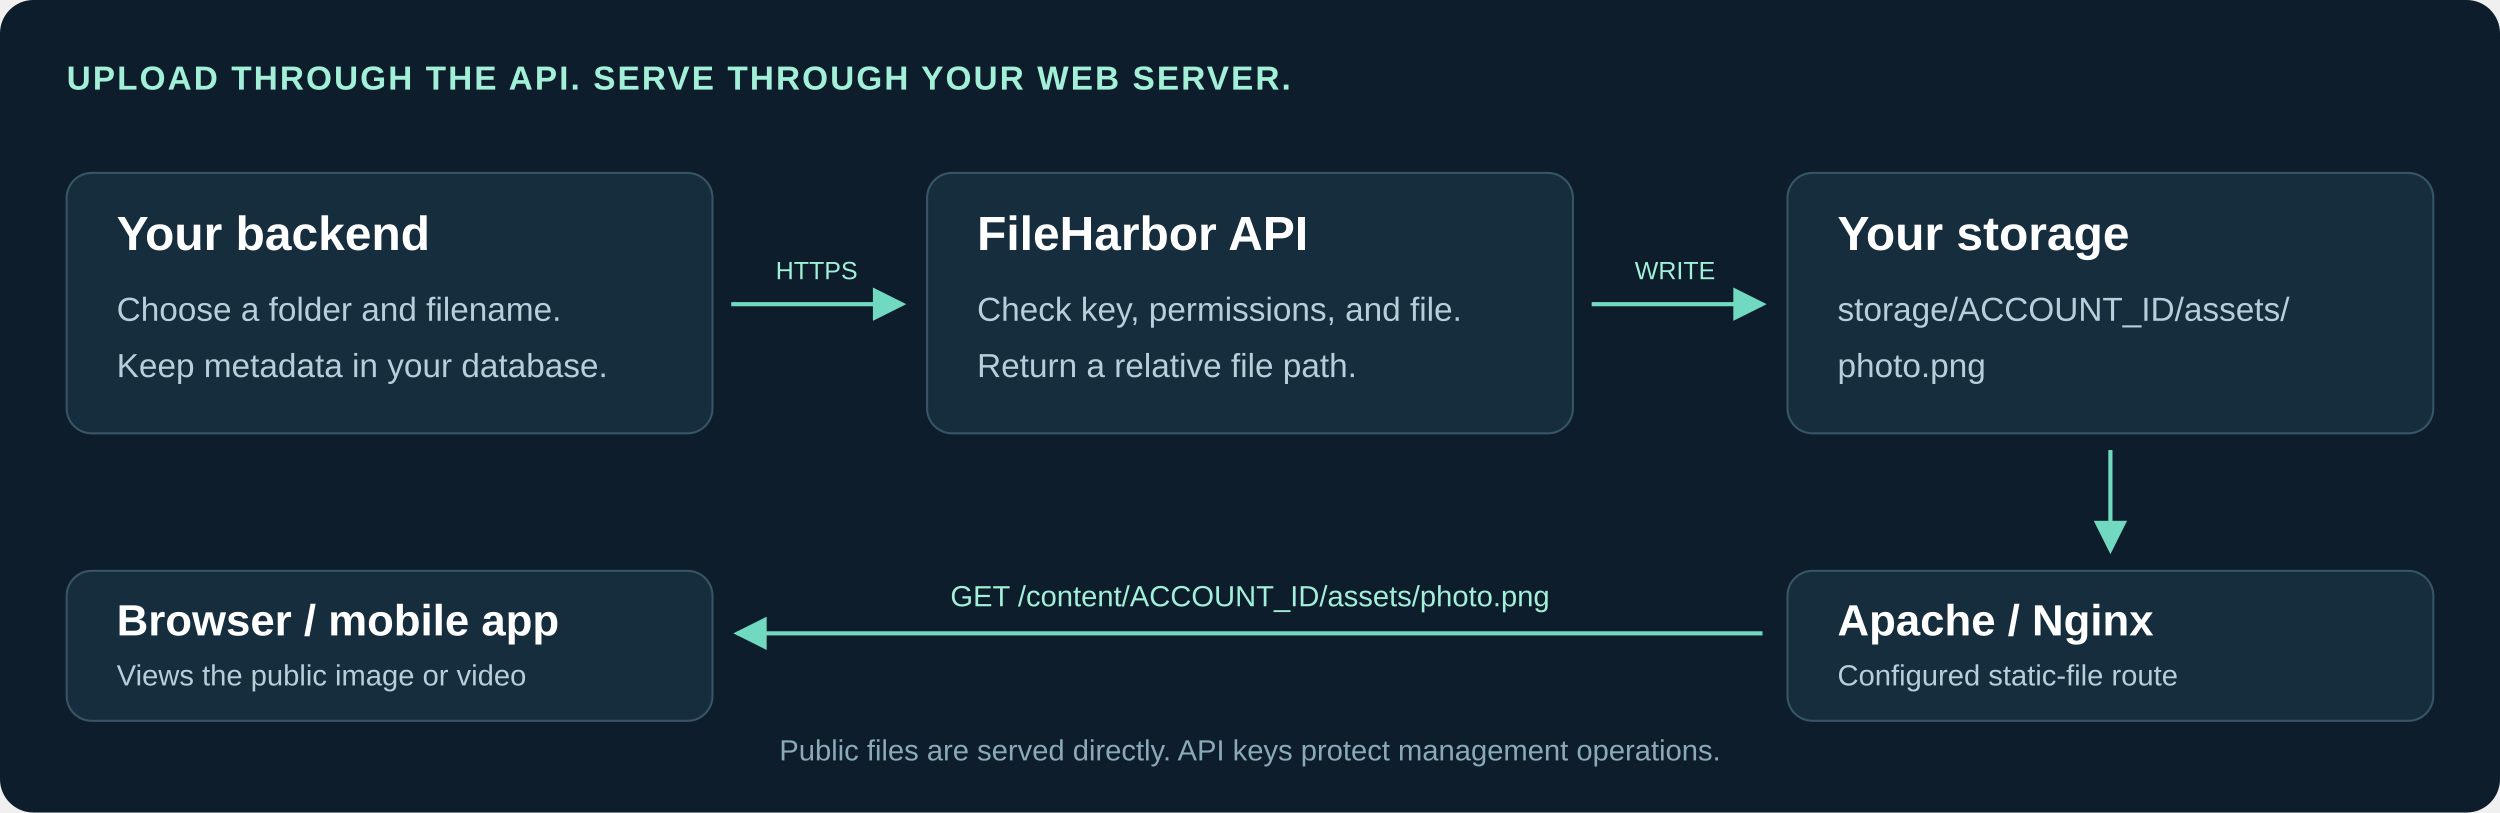
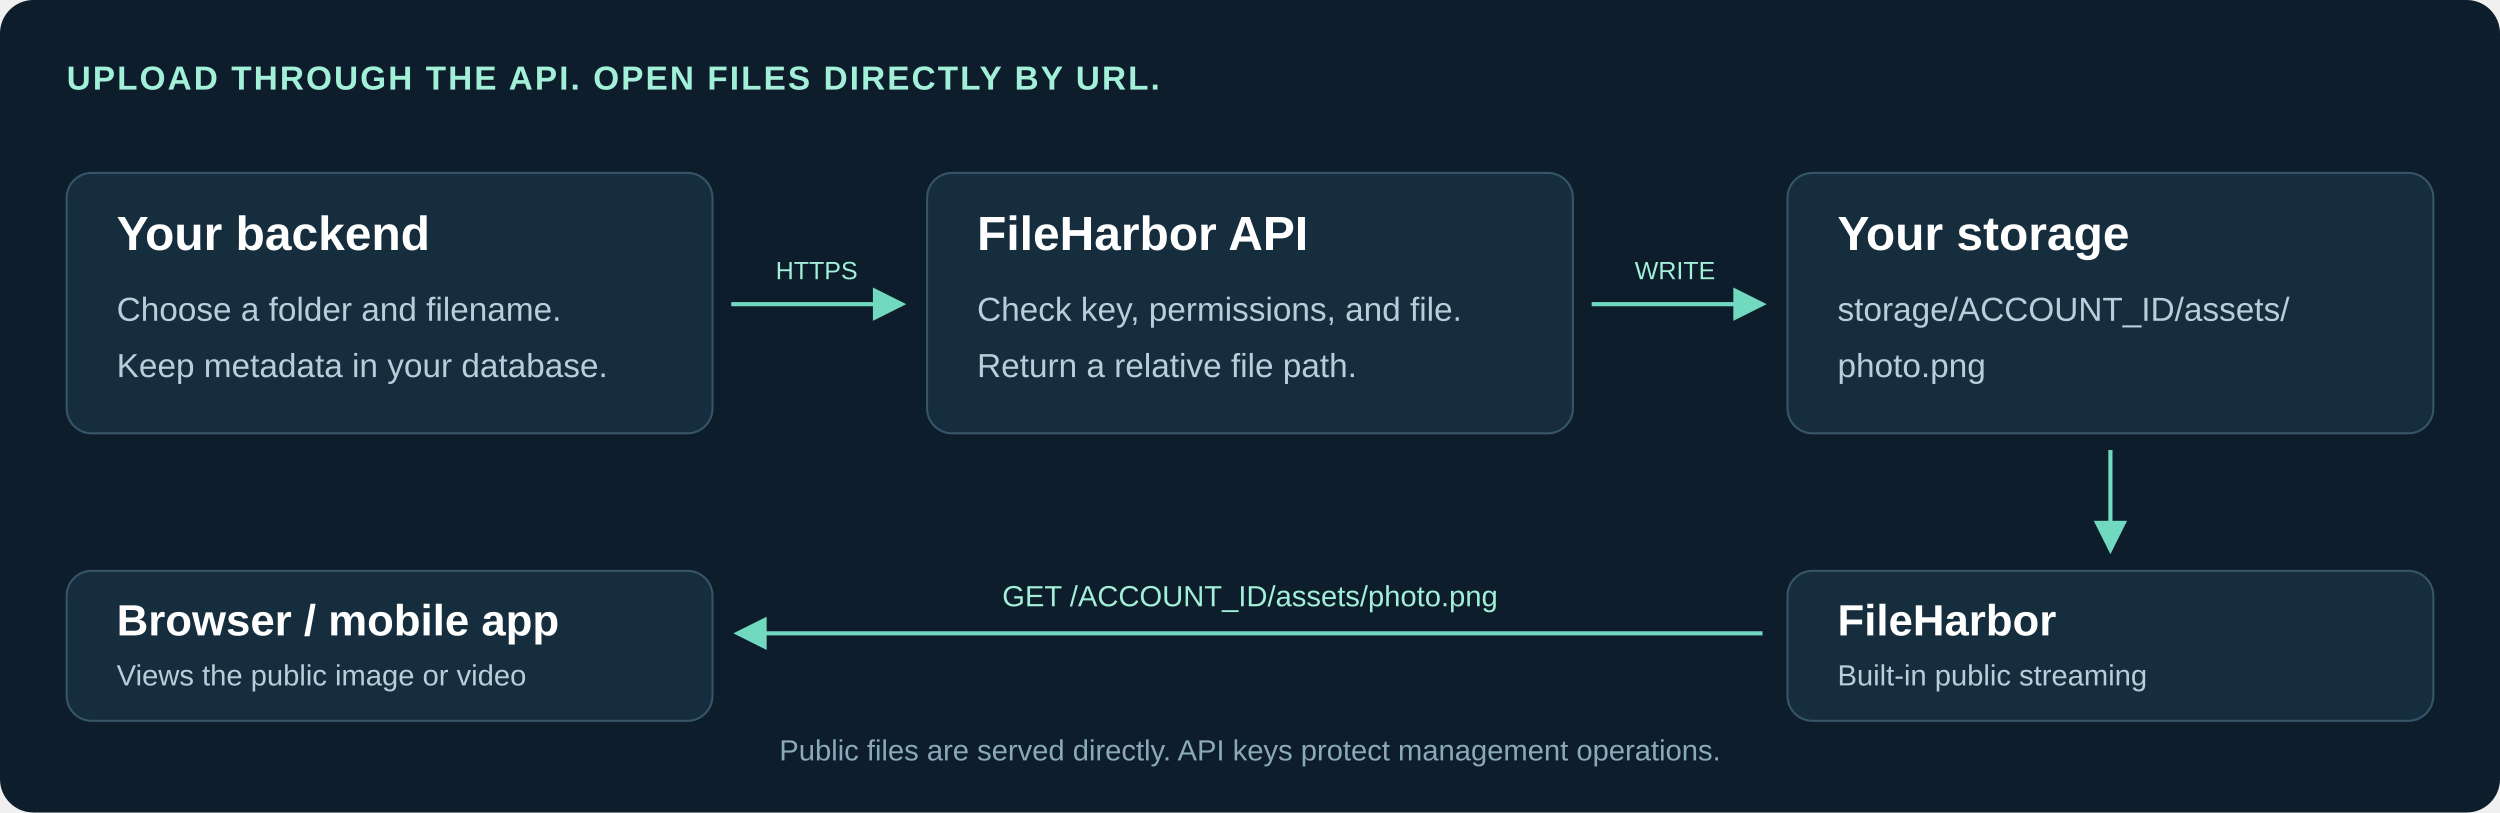
<svg xmlns="http://www.w3.org/2000/svg" width="1200" height="390" viewBox="0 0 1200 390" role="img" aria-labelledby="title description">
  <defs>
    <marker id="arrow" markerWidth="8" markerHeight="8" refX="7" refY="4" orient="auto">
      <path d="M0 0L8 4L0 8Z" fill="#70d9bf" />
    </marker>
  </defs>
  <rect width="1200" height="390" rx="16" fill="#0e1d2c" />
  <g font-family="Segoe UI, Arial, sans-serif">
-     <text x="32" y="43" font-size="16" fill="#a2f0d8" font-weight="700" letter-spacing="1">UPLOAD THROUGH THE API. SERVE THROUGH YOUR WEB SERVER.</text>
+     <text x="32" y="43" font-size="16" fill="#a2f0d8" font-weight="700" letter-spacing="1">UPLOAD THROUGH THE API. OPEN FILES DIRECTLY BY URL.</text>
    <g fill="#162d3d" stroke="#365566">
      <rect x="32" y="83" width="310" height="125" rx="12" />
      <rect x="445" y="83" width="310" height="125" rx="12" />
      <rect x="858" y="83" width="310" height="125" rx="12" />
    </g>
    <g fill="#ffffff" font-size="23" font-weight="650">
      <text x="56" y="120">Your backend</text>
      <text x="469" y="120">FileHarbor API</text>
      <text x="882" y="120">Your storage</text>
    </g>
    <g fill="#b8ceda" font-size="16">
      <text x="56" y="154">Choose a folder and filename.</text>
      <text x="56" y="181">Keep metadata in your database.</text>
      <text x="469" y="154">Check key, permissions, and file.</text>
      <text x="469" y="181">Return a relative file path.</text>
      <text x="882" y="154">storage/ACCOUNT_ID/assets/</text>
      <text x="882" y="181">photo.png</text>
    </g>
    <g stroke="#70d9bf" stroke-width="2" fill="none" marker-end="url(#arrow)">
      <path d="M351 146H433" />
      <path d="M764 146H846" />
      <path d="M1013 216V264" />
      <path d="M846 304H354" />
    </g>
    <text x="392" y="134" text-anchor="middle" fill="#a2f0d8" font-size="12">HTTPS</text>
    <text x="804" y="134" text-anchor="middle" fill="#a2f0d8" font-size="12">WRITE</text>
    <rect x="858" y="274" width="310" height="72" rx="12" fill="#162d3d" stroke="#365566" />
-     <text x="882" y="305" fill="#ffffff" font-size="21" font-weight="650">Apache / Nginx</text>
-     <text x="882" y="329" fill="#b8ceda" font-size="14">Configured static-file route</text>
+     <text x="882" y="305" fill="#ffffff" font-size="21" font-weight="650">FileHarbor</text>
+     <text x="882" y="329" fill="#b8ceda" font-size="14">Built-in public streaming</text>
    <rect x="32" y="274" width="310" height="72" rx="12" fill="#162d3d" stroke="#365566" />
    <text x="56" y="305" fill="#ffffff" font-size="21" font-weight="650">Browser / mobile app</text>
    <text x="56" y="329" fill="#b8ceda" font-size="14">Views the public image or video</text>
-     <text x="600" y="291" text-anchor="middle" fill="#a2f0d8" font-size="14">GET /content/ACCOUNT_ID/assets/photo.png</text>
+     <text x="600" y="291" text-anchor="middle" fill="#a2f0d8" font-size="14">GET /ACCOUNT_ID/assets/photo.png</text>
    <text x="600" y="365" text-anchor="middle" fill="#8aa9b9" font-size="14">Public files are served directly. API keys protect management operations.</text>
  </g>
</svg>
